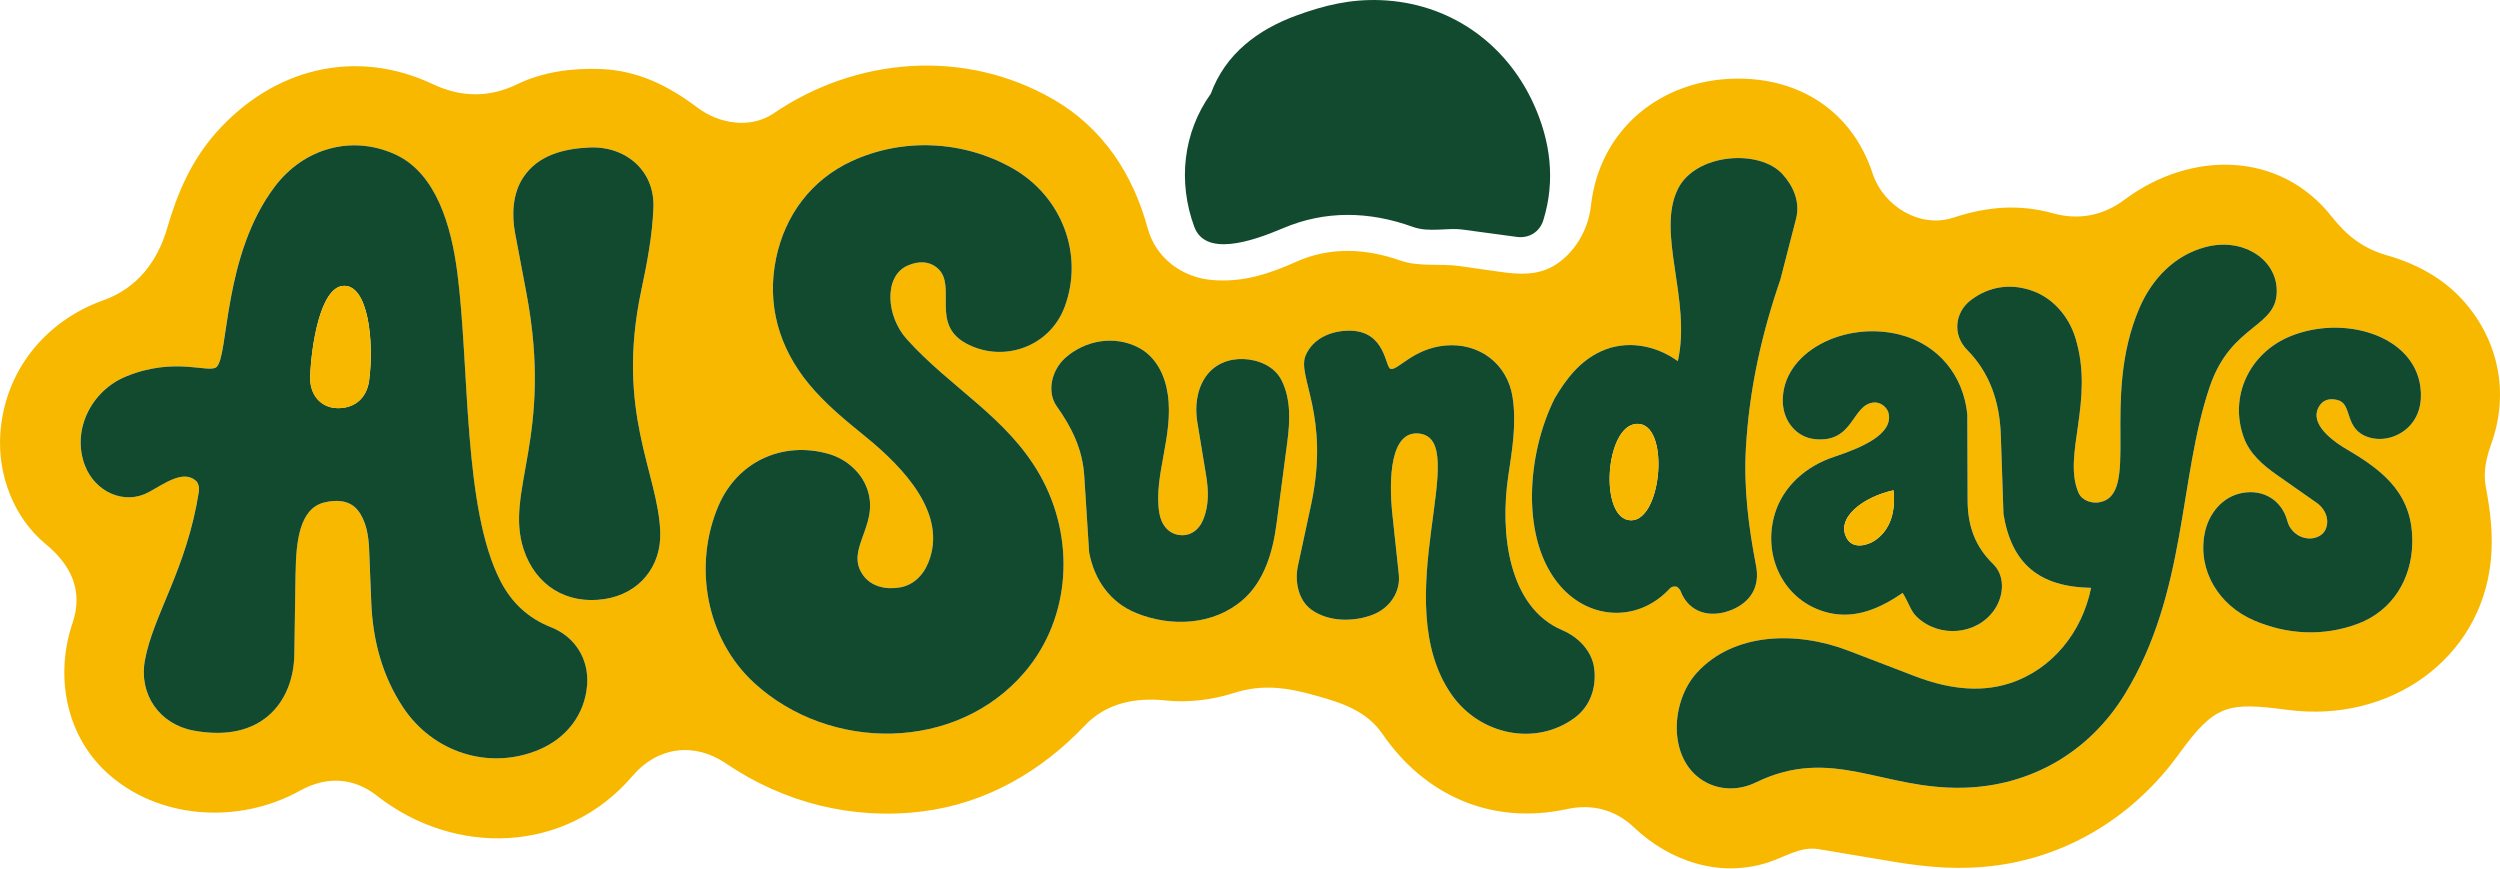
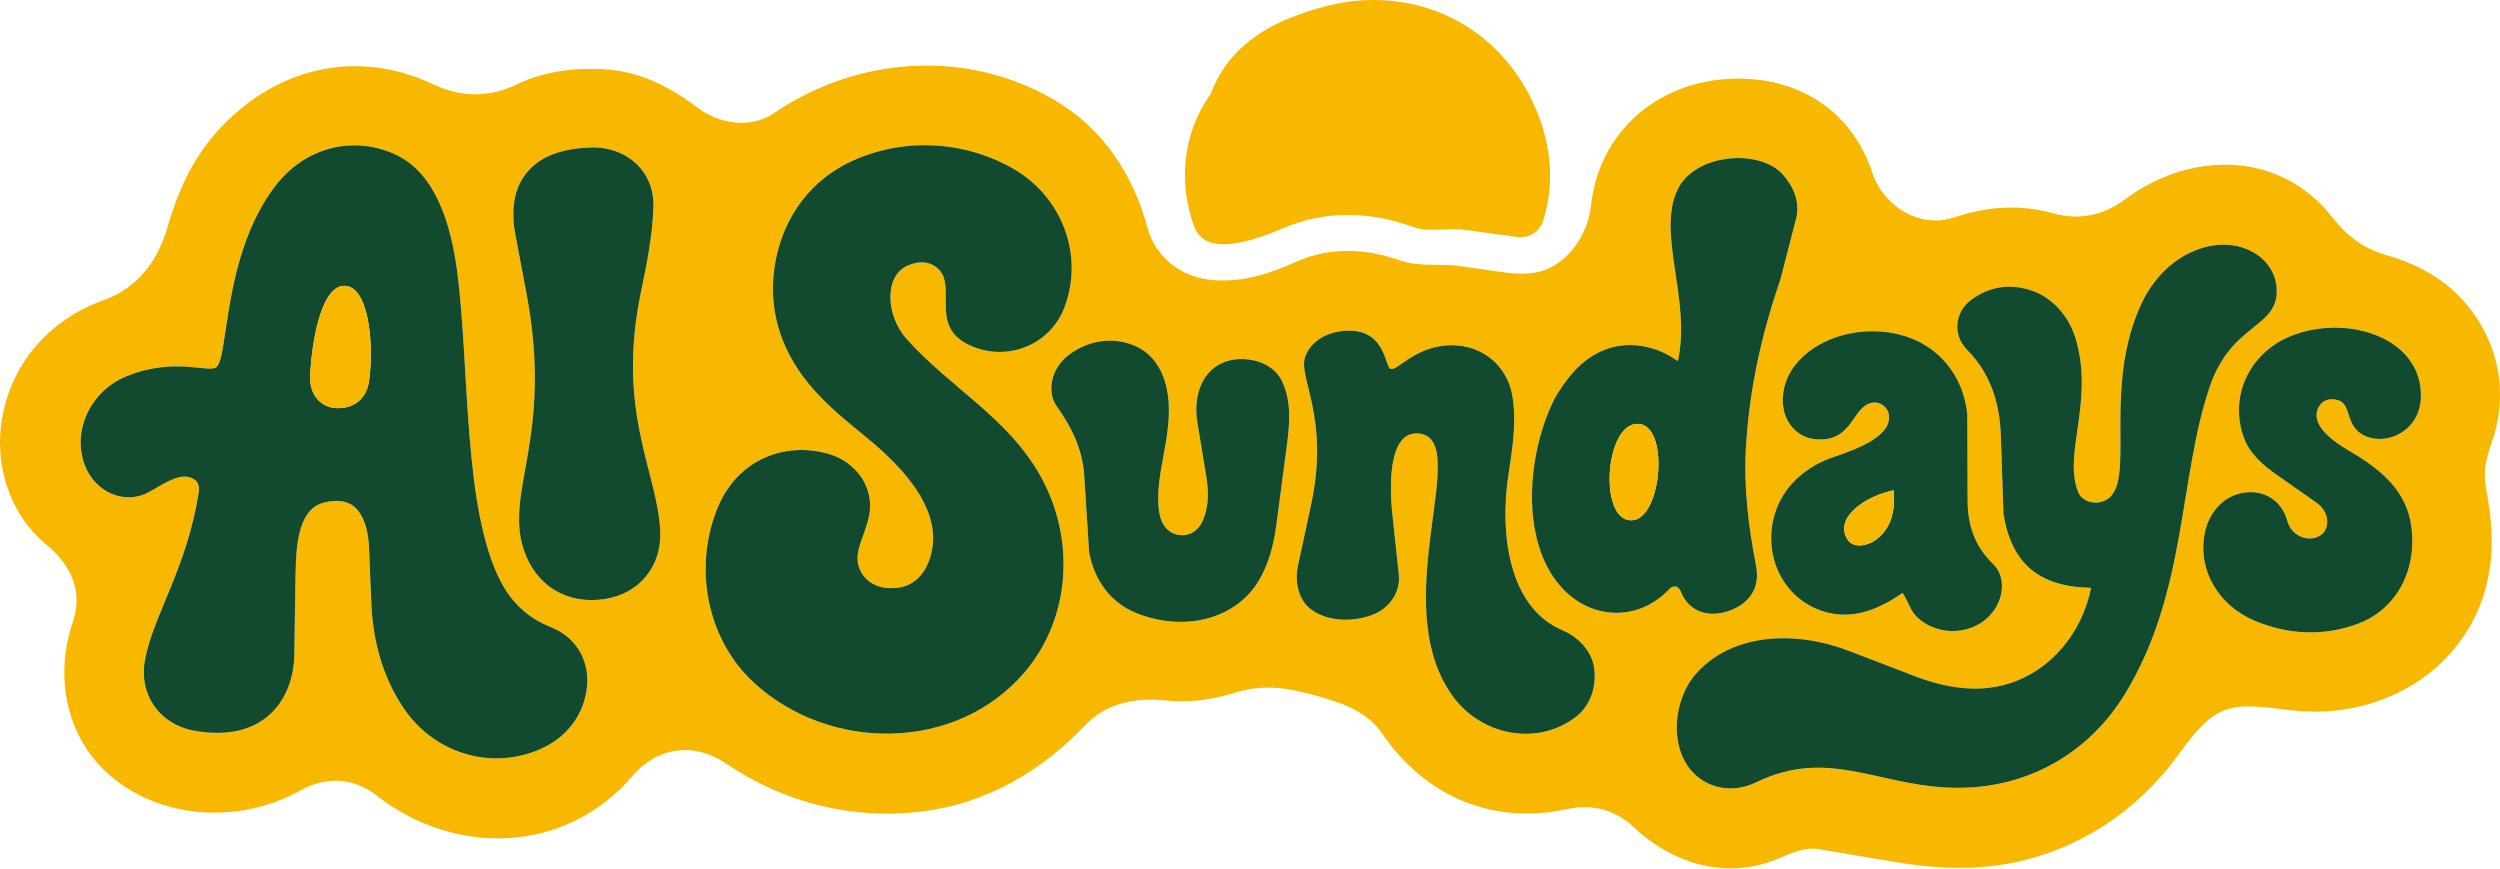
<svg xmlns="http://www.w3.org/2000/svg" id="Layer_2" data-name="Layer 2" viewBox="0 0 1769.76 614.7">
  <defs>
    <style>
      .cls-1 {
        fill: #F8B800;
      }

      .cls-2 {
        fill: #124A30;
      }
    </style>
  </defs>
  <g id="Layer_1-2" data-name="Layer 1">
    <g>
      <path class="cls-1" d="M1619.51,502.54c-42.34-5.59-51.47-4.14-76.97,31.13-30.96,42.82-76.49,71.84-128.95,78.95-25.38,3.44-48.82,1.47-73.69-2.7l-52.45-8.8c-12.81-2.15-24.06,5.63-35.83,9.42-34.35,11.04-69.55-.77-94.96-24.88-13.18-12.5-29.65-16.77-47.28-12.93-53.13,11.58-100.6-9.31-130.7-53.12-11.44-16.65-29.21-22.15-47.26-27.22-20.13-5.65-37.61-8.35-58.14-1.77-14.64,4.69-32.02,6.95-47.79,5.26-21.25-2.28-42.12,1.51-57.51,17.71-30.63,32.25-69.48,55.03-114.69,60.78-49.66,6.32-98.51-6.13-139.53-34.02-22.26-15.14-48.32-11.8-65.97,8.9-47.4,55.6-126.19,57.05-181.01,14-16.59-13.03-35.93-13.82-54.31-3.59-43.97,24.47-101.24,20.24-137.24-13.09-28.92-26.77-36.37-68.76-23.86-105.59,7.82-23-1.33-41.23-18.92-55.72C9.8,366.59-1.67,336.39.2,307.38c2.87-44.71,31.88-80.13,73.01-94.83,23.88-8.53,38.26-27.33,45.14-51.06,7.29-25.12,17.22-47.9,34.45-67.39,40.4-45.72,98.68-60.4,153.6-34.53,20.12,9.47,39.92,9.69,59.95-.03,17.93-8.7,38.89-11.48,59.01-10.68,26.3,1.05,47.97,11.91,68.57,27.46,14.52,10.96,36.93,15.35,53.74,3.92,58.87-40.03,135.36-46.02,197.97-9.92,35.15,20.27,56.44,53.08,66.77,91.16,5.81,21.42,24.58,34.81,45.18,36.7,21.85,2.01,40.88-4.27,60-12.86,24.22-10.88,49.61-9.35,73.77-.88,13.32,4.67,28.32,1.97,41.94,3.91l28.4,4.06c12.87,1.84,26.08,2.74,37.78-3.97,14.88-8.53,24.86-25.55,26.73-42.61,5.98-54.46,49.73-89.7,103.2-90.17,45.18-.39,81.88,23.49,96.24,67.15,7.63,23.18,33.5,39.03,57.05,31.29,23.8-7.82,46.35-9.83,70.49-3.13,18.48,5.14,35.75,1.61,50.78-9.6,46.93-34.98,109.92-34.67,146.76,12.09,10.5,13.32,22.13,22.49,38.9,27.25,20.99,5.96,40.4,16.47,54.69,32.75,24.61,28.03,31.89,64.81,19.53,99.92-3.58,10.18-6.23,20.11-4.15,31.21,3.25,17.3,5.38,34.14,3.54,52.36-7.05,69.73-71.51,115.11-143.73,105.58ZM209.22,405.66c.33-21.96,2.54-45.8,20.53-50.03,8.48-1.99,17.63-1.6,23.35,5.42,5.98,7.34,7.76,17.89,8.15,27.51l1.53,38.09c1.07,26.64,7.83,51.91,22.45,73.99,21.2,32.01,60.87,44.84,96.1,30.14,19.47-8.12,32.68-24.89,34.26-45.99,1.38-18.39-8.72-34.15-25.53-40.78-16.11-6.36-27.76-17.18-35.7-32.49-26.74-51.58-21.91-151.39-30.7-218.89-4.25-32.65-14.92-70.42-44.38-83.56-31.07-13.86-64.56-3.69-84.7,22.87-37.01,48.82-32.61,120.31-41.35,127.87-5.44,4.72-29.3-7.56-64.05,6.67-24.66,10.1-38.68,38.15-29.08,63.1,7.17,18.64,27.84,28.14,45.07,18.86,11.09-5.97,24.35-16.11,33.46-8.12,1.78,1.56,2.55,4.74,2.05,7.94-8.56,54.65-32.47,87.4-38.18,119.36-4.33,24.22,10.59,45.15,34.42,49.55,18.38,3.4,38.02,2.16,52.75-10.28,12.65-10.69,18.39-27.15,18.64-43.38l.87-57.86ZM725.19,476.04c33.24-38.85,36.21-95.45,10.86-140.02-23.17-40.73-63.05-61.41-94.07-95.89-14.97-16.64-16.18-44.61.29-52.03,7.72-3.48,15.74-3.48,21.76,2.05,13.3,12.23-5.22,39.02,19.47,52.71,26.03,14.43,59.61,3.08,70.27-25.84,13.69-37.12-2.22-78.22-36.99-97.93-34.75-19.7-77.55-21.77-113.78-5.08-28.77,13.25-47.26,38.41-53.57,68.67-6.84,32.78,1.96,63.36,23.13,89.05,11.74,14.25,25.75,25.66,40.31,37.5,27.68,22.51,58.06,55.1,44.29,89.03-3.97,9.78-11.29,16.01-19.96,17.53-9.73,1.7-20.25-.29-26.25-8.7-13.87-19.46,14.99-37.11,1.13-65.29-4.23-8.61-13.56-17.1-25.4-20.49-32.45-9.29-64.69,5.18-78.19,36.99-17.88,42.14-8.75,93.93,25.58,125.3,53.46,48.87,142.87,48.81,191.13-7.58ZM427.92,424.09c24.51-3.7,40.41-22.97,39.49-47.67-1.58-42.18-31.79-84.52-13.36-171.21,4.16-19.55,7.76-38.56,8.53-58.21,1.02-26.17-19.6-43.72-45.3-42.59-18.14.8-36.49,5.36-46.95,21.32-7.43,11.34-8.14,26.29-5.67,39.39l8.01,42.37c19.29,102.05-15.64,139.93-1.96,181.45,8.35,25.35,30.25,39.22,57.22,35.15ZM1182.16,416.51c1.65-1.79,4.54-1.49,5.36-.85.55.42,1.76,1.74,2.08,2.59,6.11,16.13,21.9,19.53,36.59,13.33,12.91-5.45,19.79-16.09,16.94-30.97-5.33-27.79-8.84-55.17-7.19-83.73,2.4-41.36,10.99-80.04,24.4-119.02l11.07-42.95c3.11-12.06-1.98-23.26-9.55-31.6-16.38-18.04-61.25-14.74-73.87,10.02-15.92,31.22,9.48,78.63-.25,122.32-16.37-11.75-36.79-15.01-54.3-7.01-14.98,6.85-24.65,19.36-32.91,33.4-19.81,39.49-24.35,100.47,4.12,132.95,21.16,24.14,55.38,25.52,77.5,1.51ZM1308.49,460.62c-36.83-14.12-81.38-12.86-107.35,15.7-18.37,20.2-20.74,60.28,4.13,76.11,11.12,7.08,25.26,7.54,37.65,1.51,53.75-26.19,89.57,5.22,147.15,3.71,47.92-1.25,89.2-25.52,114.15-66.31,44.07-72.04,38-152.74,60.11-217.67,15.56-45.7,49.25-41.13,47.32-69.85-1.42-21.11-24.51-35.69-50.28-28.94-21.85,5.72-37.91,22.39-46.84,43.11-28.11,65.24,1.86,133.22-29.03,137.68-4.8.69-11.66-1.2-14.13-6.91-11.52-26.63,11.56-64.91-2.19-109.56-4.92-15.96-16.31-27.91-29.22-32.86-15.99-6.14-31.72-3.77-44.72,6.06-11.57,8.74-13.15,24.77-2.7,35.3,16.11,16.23,23.05,36.94,23.84,60.34l1.89,55.88c5.77,35.21,25.24,51.57,62.01,52.24-6.36,31.43-27.62,57.88-57.69,67.58-22.4,7.22-45.69,3.13-66.99-5.04l-47.11-18.07ZM1669.27,441.51c24.59-9.29,37.84-31.77,38.4-56.72.76-33.66-18.48-50.41-45.95-66.48-15.03-8.79-27.26-20.7-19.36-31.66,3.09-4.29,8.24-4.81,13.13-3.26,9.89,3.13,3.93,20.63,21.24,26.13,9.99,3.17,20.83-.24,27.78-6.76,7.51-7.05,10.35-17.03,8.97-28.46-4.49-37.2-54.67-51.82-92.46-36.15-28.66,11.89-43.21,42.56-32.58,71.66,4.21,11.52,13.73,19.62,23.38,26.38l28.19,19.75c4.33,3.04,6.97,7.64,7.39,11.97.4,4.11-.94,8.99-5.42,11.48-8.71,4.85-20.15-.71-22.7-10.47-3.77-14.49-16.7-22.83-32-19.99-14.09,2.62-23.97,14.69-26.65,29.05-4.89,26.16,10.28,50.49,34.68,61.08,23.15,10.05,49.21,11.79,73.97,2.43ZM1027.85,492.07c19.98,28.21,59.16,36.4,86.74,16.18,11.53-8.46,15.72-22.15,13.94-35.38-1.55-11.49-10.5-21.63-22.57-26.77-38.14-16.24-44.26-68.58-38.21-109.21,2.8-18.81,5.89-36.99,3.05-55.64-3.63-23.81-23.73-38.8-47.54-36.66-22.67,2.03-33.59,17.68-38.75,16.58-4.05-.86-3.34-26.96-29.12-27.09-12.76-.07-25.72,5.23-31.06,17.4-6.55,14.92,17.46,42.46,3.77,106.03l-9.27,43.04c-2.29,10.62,0,24.28,9.67,31.15,12.17,8.64,29.79,8.67,43.31,3.47,12.09-4.65,19.75-16.17,18.44-28.44l-4.5-42.12c-2.76-25.82-1.49-59.44,18.4-57.74,39.27,3.36-23.29,118.83,23.72,185.2ZM1346.94,419.72c4.82,8.05,5.62,12.89,10.3,17.26,15.85,14.83,42.42,12.56,54.69-5.42,6.82-9.99,7.61-24.01-.99-32.33-12.53-12.13-17.97-26.75-18.03-44.75l-.21-61.19c-2.81-27.73-20.7-49.47-47.66-56.37-39.44-10.11-83.72,12.44-82.98,47.38.3,14.36,10.1,25.13,22.27,26.52,28.34,3.22,26.37-24.84,42.43-25.9,4.8-.32,9.23,3.66,10.15,7.43,3.66,15.04-18.99,24.54-38.75,31.12-19.37,6.45-35.62,20.48-41.61,39.88-9.42,30.5,6.53,62.73,37.56,70.37,19.39,4.78,36.98-3.15,52.85-14ZM907.43,269.58c-5.34-10.98-17.57-15.03-27.01-15.42-10.46-.43-20.64,3.4-27,12.64-6.22,9.03-7.65,21.04-5.85,31.94l6.25,37.86c1.75,10.62,2.04,20.75-1.82,30.65-3.11,7.99-9.49,12.56-17.41,11.44-7.44-1.05-12.54-7.14-13.92-15.63-4.25-26.14,10.31-54.57,6.01-83.96-1.97-13.5-8.21-26.51-20.69-33.05-16.89-8.86-37.69-5.35-51.9,7.3-9.42,8.39-13.46,23.84-5.92,34.42,10.46,14.68,18.15,30.24,19.35,48.88l3.48,54.34c3.63,19.45,14.86,35.48,33.23,42.95,24.72,10.06,54.57,8.75,75.34-9.1,15.42-13.26,21.48-34.15,24.07-53.86l7.68-58.38c1.86-14.11,2.66-29.56-3.89-43.03Z" />
-       <path class="cls-2" d="M1000.13,160.6c-30.93-11.15-62.05-11.78-92.05,1.03-23.07,9.84-54.9,19.91-62.63-1.04-11.7-31.72-8.05-66.65,11.69-94.26,10.32-28.15,33.16-45.32,60.55-55.34,19.83-7.26,38.25-11.72,59.76-10.88,47.79,1.87,87.89,29.51,107.86,72.72,12.23,26.46,16.02,54.73,7.21,83.09-2.57,8.26-10.13,12.95-18.69,11.79l-38.44-5.19c-11.08-1.5-23.6,2.29-35.27-1.92Z" />
+       <path class="cls-1" d="M1000.13,160.6c-30.93-11.15-62.05-11.78-92.05,1.03-23.07,9.84-54.9,19.91-62.63-1.04-11.7-31.72-8.05-66.65,11.69-94.26,10.32-28.15,33.16-45.32,60.55-55.34,19.83-7.26,38.25-11.72,59.76-10.88,47.79,1.87,87.89,29.51,107.86,72.72,12.23,26.46,16.02,54.73,7.21,83.09-2.57,8.26-10.13,12.95-18.69,11.79l-38.44-5.19c-11.08-1.5-23.6,2.29-35.27-1.92Z" />
      <path class="cls-2" d="M725.19,476.04c-48.26,56.39-137.67,56.44-191.13,7.58-34.33-31.38-43.46-83.16-25.58-125.3,13.5-31.82,45.74-46.28,78.19-36.99,11.84,3.39,21.17,11.88,25.4,20.49,13.86,28.18-15.01,45.84-1.13,65.29,6,8.41,16.52,10.4,26.25,8.7,8.66-1.51,15.99-7.74,19.96-17.53,13.77-33.93-16.61-66.52-44.29-89.03-14.56-11.84-28.57-23.25-40.31-37.5-21.16-25.69-29.96-56.27-23.13-89.05,6.32-30.27,24.8-55.43,53.57-68.67,36.24-16.69,79.03-14.62,113.78,5.08,34.77,19.71,50.68,60.8,36.99,97.93-10.66,28.92-44.24,40.27-70.27,25.84-24.68-13.69-6.17-40.48-19.47-52.71-6.02-5.53-14.03-5.53-21.76-2.05-16.47,7.42-15.27,35.39-.29,52.03,31.02,34.48,70.91,55.15,94.07,95.89,25.35,44.57,22.39,101.17-10.86,140.02Z" />
      <path class="cls-2" d="M1027.85,492.07c-47.01-66.36,15.55-181.84-23.72-185.2-19.89-1.7-21.16,31.91-18.4,57.74l4.5,42.12c1.31,12.27-6.35,23.79-18.44,28.44-13.52,5.2-31.14,5.17-43.31-3.47-9.67-6.87-11.96-20.53-9.67-31.15l9.27-43.04c13.7-63.57-10.32-91.11-3.77-106.03,5.34-12.17,18.3-17.47,31.06-17.4,25.78.13,25.07,26.23,29.12,27.09,5.17,1.1,16.08-14.55,38.75-16.58,23.82-2.14,43.91,12.85,47.54,36.66,2.85,18.65-.24,36.82-3.05,55.64-6.05,40.63.07,92.97,38.21,109.21,12.08,5.14,21.02,15.27,22.57,26.77,1.79,13.23-2.4,26.93-13.94,35.38-27.59,20.22-66.76,12.03-86.74-16.18Z" />
      <path class="cls-2" d="M427.92,424.09c-26.97,4.07-48.87-9.8-57.22-35.15-13.68-41.53,21.25-79.4,1.96-181.45l-8.01-42.37c-2.48-13.11-1.76-28.05,5.67-39.39,10.45-15.96,28.81-20.52,46.95-21.32,25.7-1.13,46.32,16.42,45.3,42.59-.77,19.65-4.37,38.65-8.53,58.21-18.43,86.7,11.78,129.03,13.36,171.21.93,24.7-14.98,43.97-39.49,47.67Z" />
      <path class="cls-2" d="M1669.27,441.51c-24.76,9.36-50.82,7.62-73.97-2.43-24.4-10.59-39.56-34.92-34.68-61.08,2.68-14.36,12.55-26.43,26.65-29.05,15.3-2.85,28.23,5.5,32,19.99,2.54,9.77,13.98,15.32,22.7,10.47,4.48-2.49,5.82-7.38,5.42-11.48-.42-4.33-3.05-8.94-7.39-11.97l-28.19-19.75c-9.64-6.76-19.17-14.86-23.38-26.38-10.63-29.11,3.92-59.78,32.58-71.66,37.79-15.67,87.97-1.06,92.46,36.15,1.38,11.43-1.47,21.41-8.97,28.46-6.95,6.52-17.79,9.94-27.78,6.76-17.3-5.5-11.35-22.99-21.24-26.13-4.89-1.55-10.04-1.03-13.13,3.26-7.9,10.97,4.33,22.87,19.36,31.66,27.47,16.07,46.7,32.81,45.95,66.48-.56,24.94-13.81,47.42-38.4,56.72Z" />
      <path class="cls-2" d="M907.43,269.58c6.55,13.47,5.74,28.92,3.89,43.03l-7.68,58.38c-2.59,19.71-8.65,40.6-24.07,53.86-20.77,17.85-50.62,19.16-75.34,9.1-18.37-7.47-29.59-23.5-33.23-42.95l-3.48-54.34c-1.19-18.64-8.89-34.2-19.35-48.88-7.54-10.58-3.5-26.03,5.92-34.42,14.21-12.65,35.01-16.16,51.9-7.3,12.48,6.54,18.71,19.55,20.69,33.05,4.3,29.39-10.26,57.82-6.01,83.96,1.38,8.49,6.48,14.58,13.92,15.63,7.92,1.12,14.3-3.45,17.41-11.44,3.85-9.9,3.57-20.03,1.82-30.65l-6.25-37.86c-1.8-10.9-.37-22.92,5.85-31.94,6.36-9.24,16.55-13.07,27-12.64,9.44.39,21.67,4.43,27.01,15.42Z" />
      <g>
        <path class="cls-2" d="M1182.16,416.51c-22.12,24.01-56.35,22.63-77.5-1.51-28.48-32.48-23.93-93.47-4.12-132.95,8.26-14.04,17.93-26.55,32.91-33.4,17.51-8,37.93-4.74,54.3,7.01,9.73-43.7-15.67-91.1.25-122.32,12.63-24.76,57.49-28.07,73.87-10.02,7.57,8.34,12.66,19.54,9.55,31.6l-11.07,42.95c-13.41,38.97-22,77.66-24.4,119.02-1.66,28.56,1.85,55.94,7.19,83.73,2.86,14.88-4.03,25.53-16.94,30.97-14.69,6.2-30.48,2.8-36.59-13.33-.32-.85-1.53-2.17-2.08-2.59-.83-.64-3.71-.94-5.36.85ZM1158.47,300.07c-22.46,1.38-26.57,67.95-3.92,68.26,22.21.31,27.92-69.74,3.92-68.26Z" />
        <path class="cls-1" d="M1158.47,300.07c24-1.48,18.28,68.57-3.92,68.26-22.64-.31-18.53-66.88,3.92-68.26Z" />
      </g>
      <g>
        <path class="cls-2" d="M209.22,405.66l-.87,57.86c-.25,16.23-5.99,32.69-18.64,43.38-14.73,12.44-34.37,13.68-52.75,10.28-23.83-4.41-38.75-25.34-34.42-49.55,5.71-31.96,29.62-64.72,38.18-119.36.5-3.2-.27-6.38-2.05-7.94-9.12-7.99-22.38,2.15-33.46,8.12-17.23,9.28-37.9-.22-45.07-18.86-9.6-24.95,4.42-53,29.08-63.1,34.74-14.23,58.61-1.96,64.05-6.67,8.73-7.57,4.34-79.05,41.35-127.87,20.13-26.56,53.63-36.73,84.7-22.87,29.46,13.14,40.12,50.91,44.38,83.56,8.79,67.49,3.96,167.31,30.7,218.89,7.94,15.31,19.59,26.13,35.7,32.49,16.81,6.63,26.9,22.39,25.53,40.78-1.58,21.1-14.79,37.87-34.26,45.99-35.23,14.7-74.9,1.87-96.1-30.14-14.62-22.08-21.38-47.35-22.45-73.99l-1.53-38.09c-.39-9.62-2.17-20.18-8.15-27.51-5.72-7.02-14.87-7.42-23.35-5.42-17.98,4.23-20.2,28.07-20.53,50.03ZM261.33,269.19c3.58-27.16-.58-68.66-18.76-66.77-15.53,1.62-22.13,40.89-22.99,64.11-.48,12.85,7.59,21.93,18.76,22.38s21.18-5.89,23-19.72Z" />
        <path class="cls-1" d="M261.33,269.19c-1.82,13.84-11.3,20.19-23,19.72s-19.24-9.54-18.76-22.38c.87-23.21,7.46-62.49,22.99-64.11,18.18-1.89,22.34,39.61,18.76,66.77Z" />
      </g>
      <g>
        <path class="cls-2" d="M1308.49,460.62l47.11,18.07c21.3,8.17,44.59,12.26,66.99,5.04,30.07-9.7,51.33-36.15,57.69-67.58-36.77-.67-56.24-17.03-62.01-52.24l-1.89-55.88c-.79-23.4-7.73-44.11-23.84-60.34-10.45-10.53-8.87-26.55,2.7-35.3,13.01-9.83,28.73-12.2,44.72-6.06,12.91,4.95,24.3,16.9,29.22,32.86,13.75,44.65-9.32,82.93,2.19,109.56,2.47,5.72,9.33,7.6,14.13,6.91,30.88-4.45.92-72.44,29.03-137.68,8.93-20.72,24.99-37.39,46.84-43.11,25.77-6.75,48.86,7.83,50.28,28.94,1.93,28.71-31.76,24.15-47.32,69.85-22.11,64.93-16.04,145.63-60.11,217.67-24.95,40.79-66.24,65.06-114.15,66.31-57.58,1.51-93.4-29.9-147.15-3.71-12.39,6.03-26.53,5.57-37.65-1.51-24.87-15.83-22.5-55.91-4.13-76.11,25.97-28.56,70.53-29.82,107.35-15.7Z" />
        <g>
          <path class="cls-2" d="M1346.94,419.72c-15.86,10.85-33.45,18.78-52.85,14-31.03-7.64-46.97-39.88-37.56-70.37,5.99-19.39,22.24-33.43,41.61-39.88,19.77-6.58,42.41-16.08,38.75-31.12-.92-3.77-5.34-7.75-10.15-7.43-16.06,1.06-14.08,29.13-42.43,25.9-12.17-1.38-21.96-12.16-22.27-26.52-.74-34.94,43.54-57.49,82.98-47.38,26.96,6.91,44.84,28.65,47.66,56.37l.21,61.19c.06,18,5.5,32.62,18.03,44.75,8.6,8.32,7.81,22.34.99,32.33-12.27,17.98-38.84,20.25-54.69,5.42-4.67-4.37-5.47-9.22-10.3-17.26ZM1307.66,381.56c4.3,7.06,14.2,4.72,19.66.98,11.63-7.96,14.58-21.55,13.1-35.44-21.03,4.49-41.78,19.67-32.76,34.47Z" />
          <path class="cls-1" d="M1307.66,381.56c-9.01-14.8,11.73-29.98,32.76-34.47,1.48,13.89-1.47,27.48-13.1,35.44-5.46,3.74-15.36,6.09-19.66-.98Z" />
        </g>
      </g>
    </g>
  </g>
</svg>
